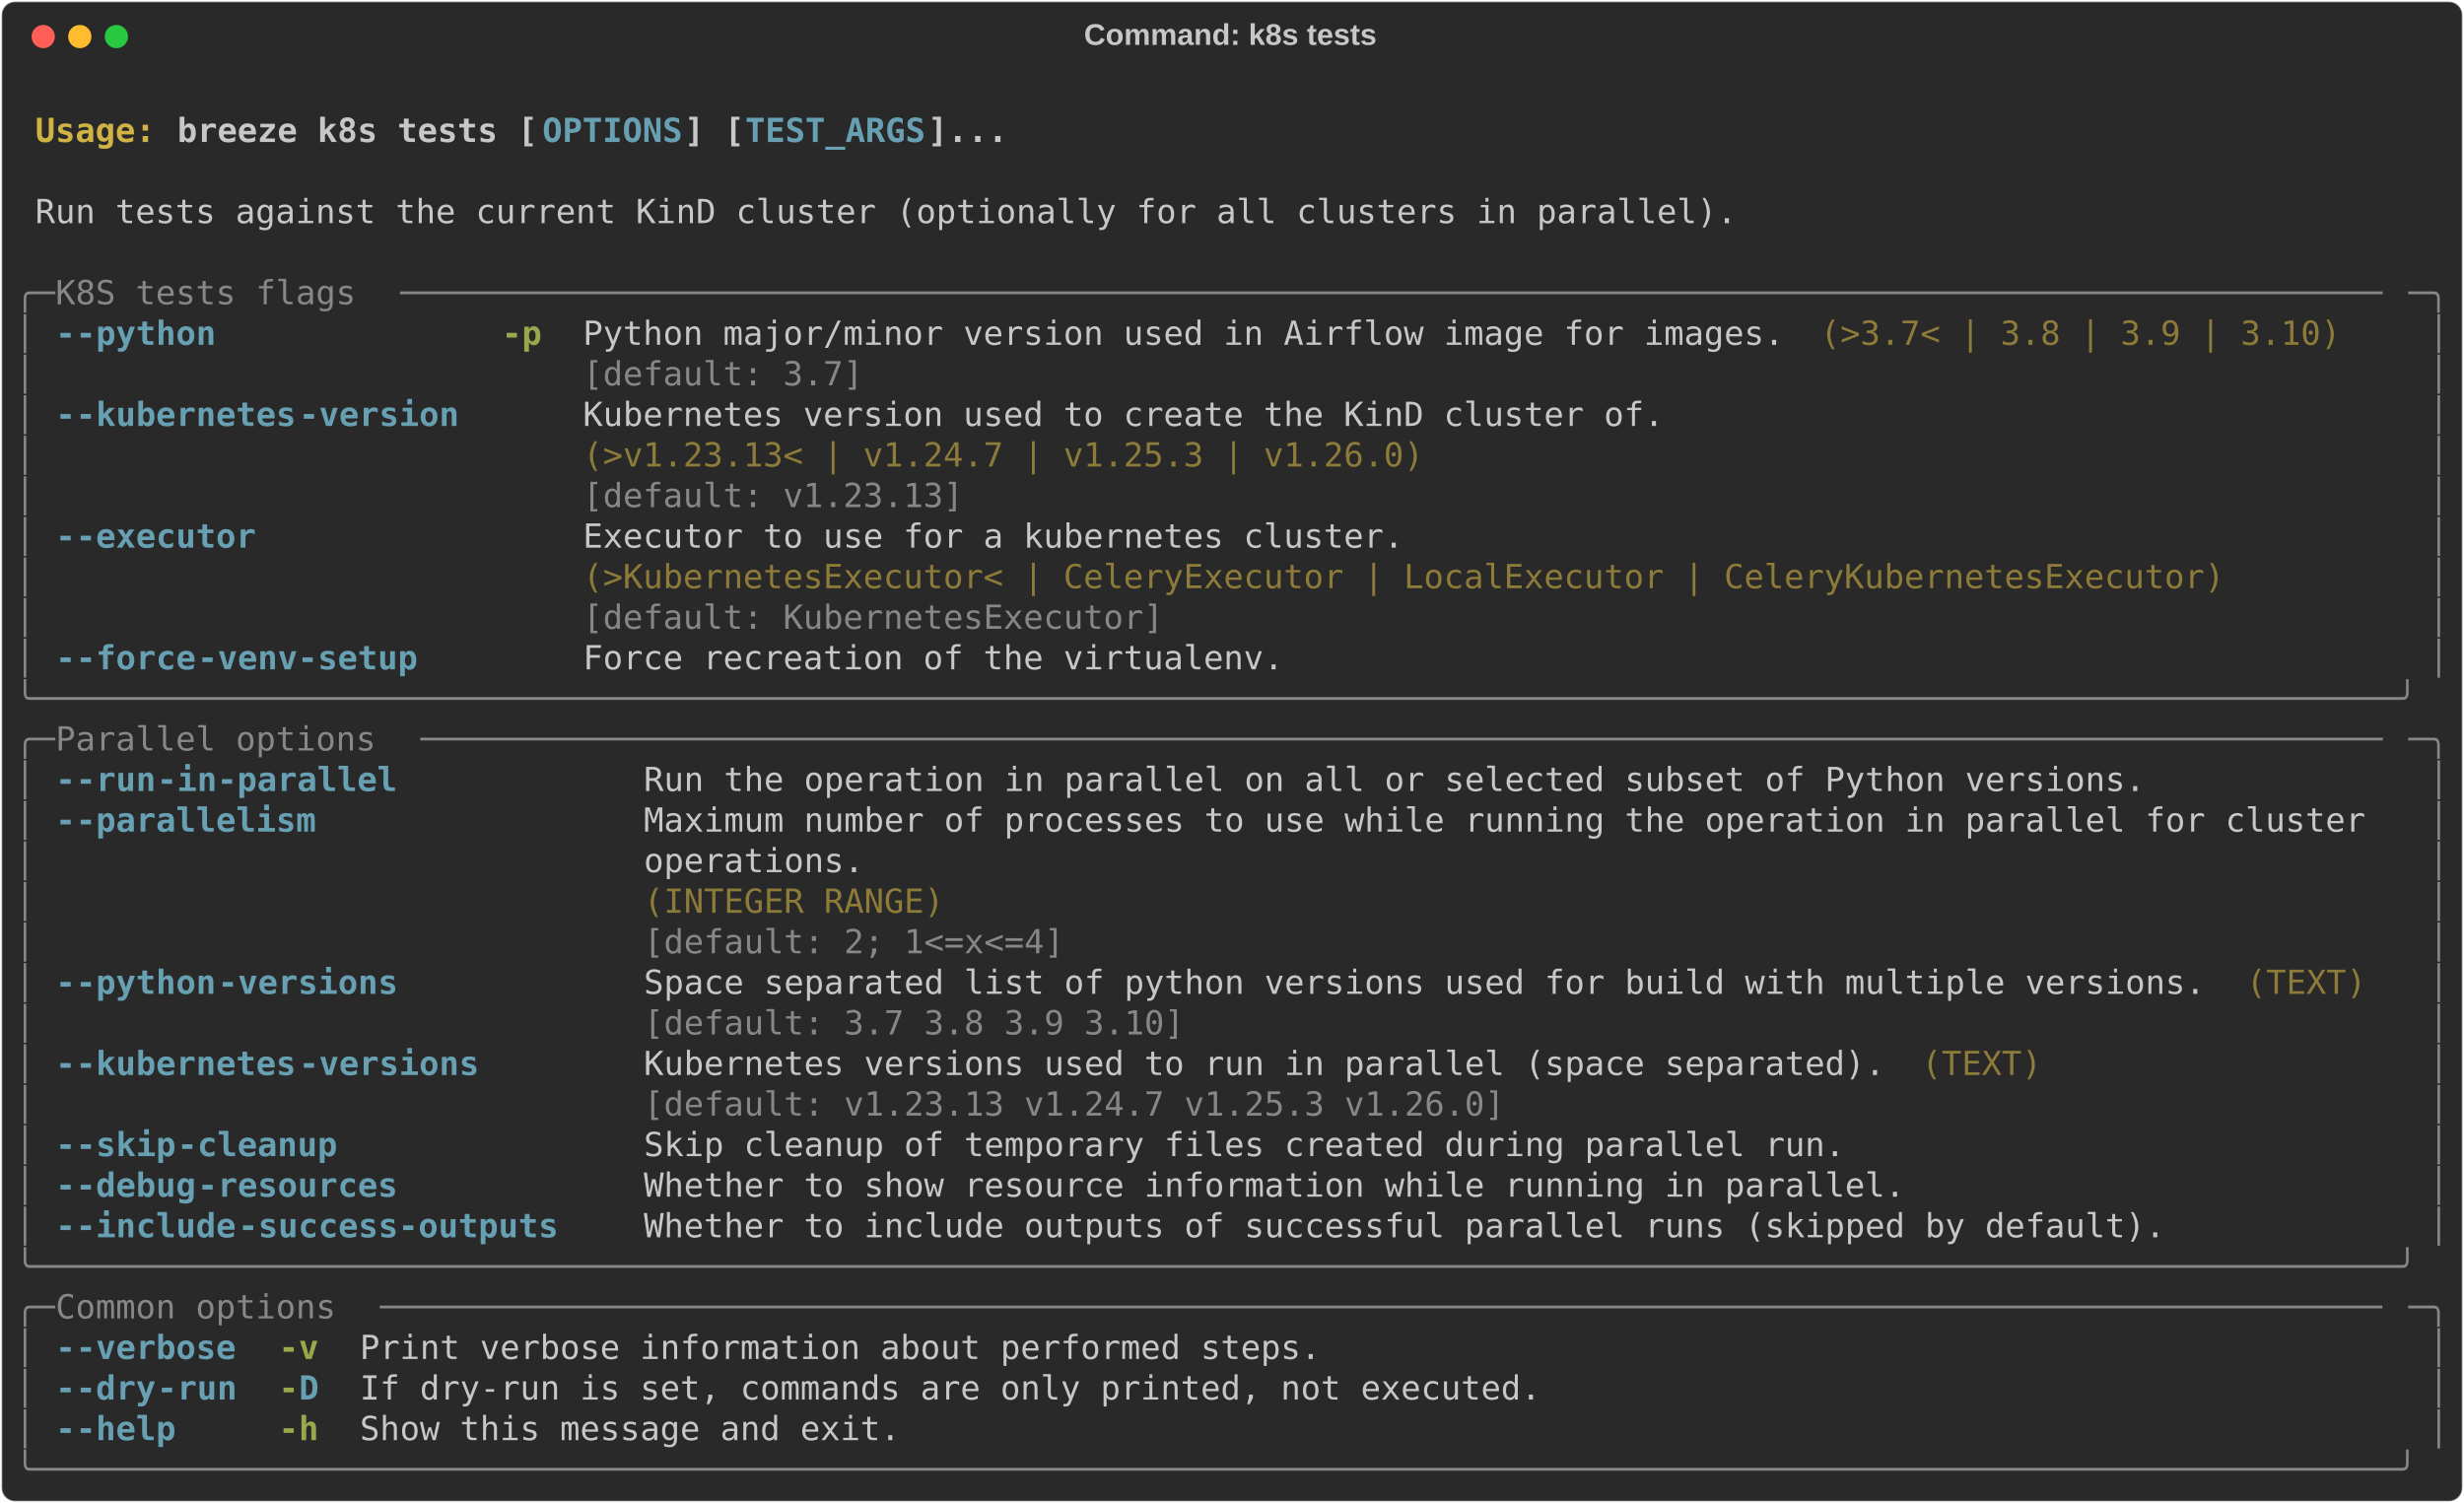
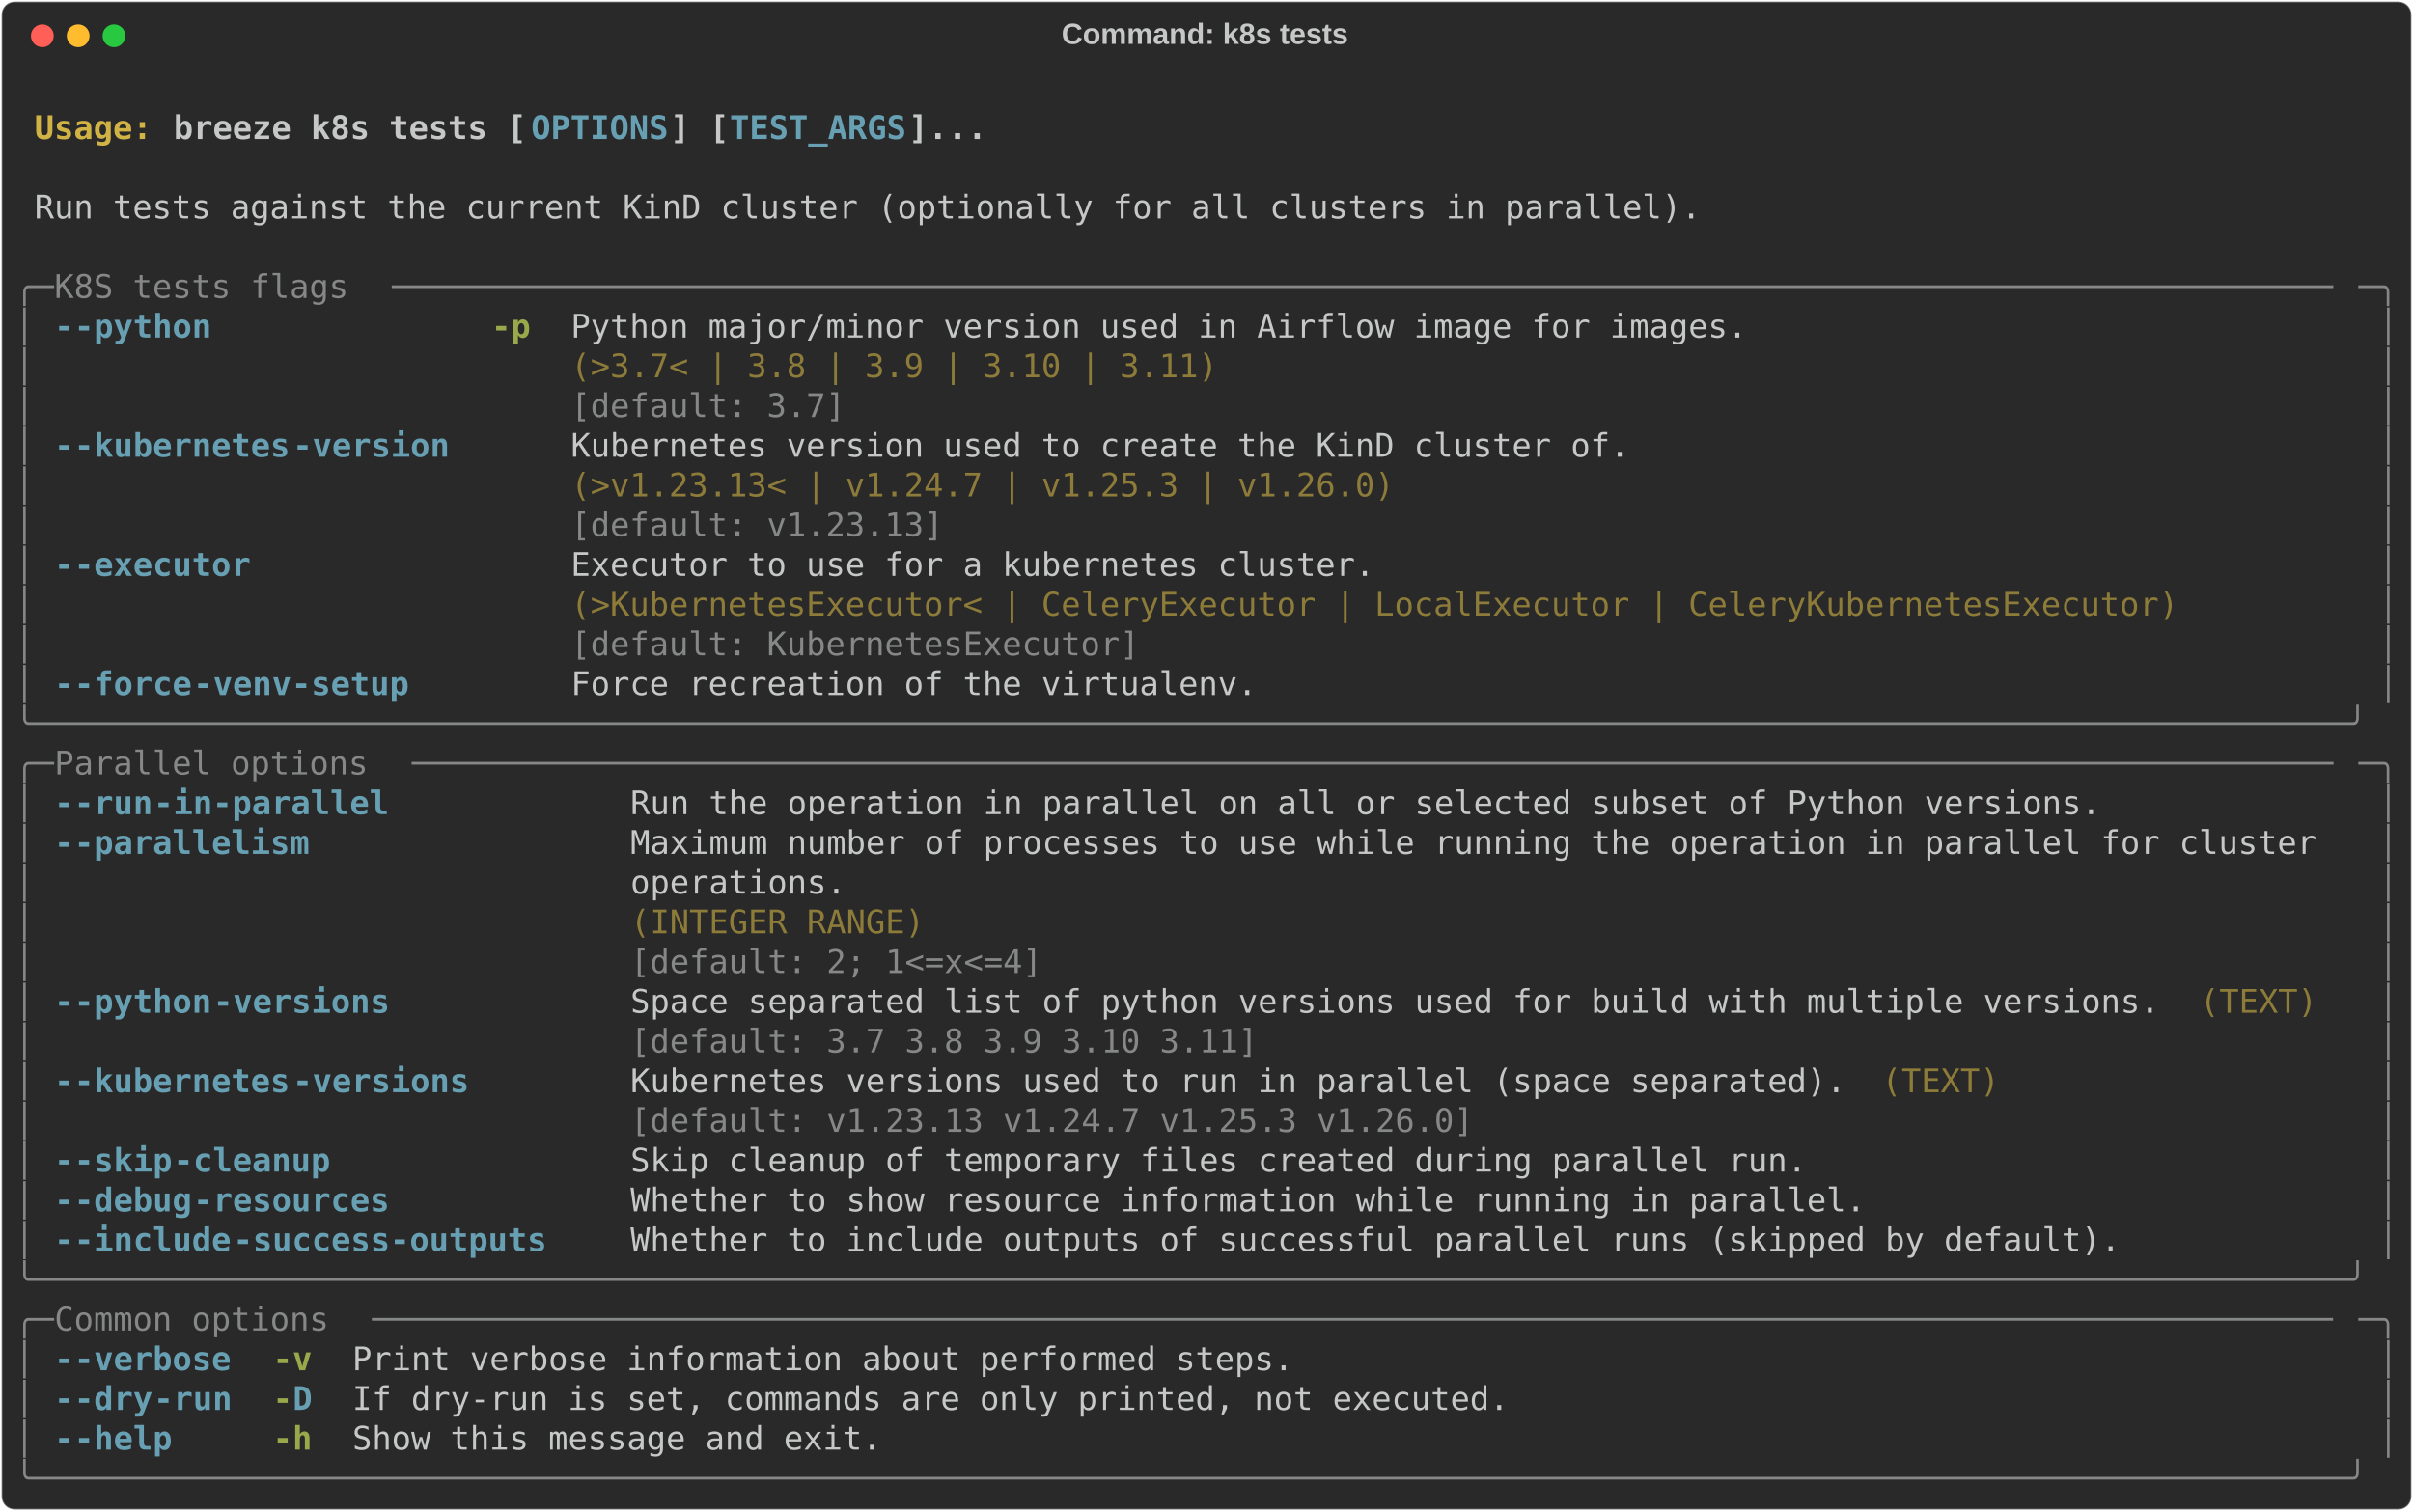
- <svg xmlns="http://www.w3.org/2000/svg" class="rich-terminal" viewBox="0 0 1482 904.0">
+ <svg xmlns="http://www.w3.org/2000/svg" class="rich-terminal" viewBox="0 0 1482 928.4">
  <style>

    @font-face {
        font-family: "Fira Code";
        src: local("FiraCode-Regular"),
                url("https://cdnjs.cloudflare.com/ajax/libs/firacode/6.2.0/woff2/FiraCode-Regular.woff2") format("woff2"),
                url("https://cdnjs.cloudflare.com/ajax/libs/firacode/6.2.0/woff/FiraCode-Regular.woff") format("woff");
        font-style: normal;
        font-weight: 400;
    }
    @font-face {
        font-family: "Fira Code";
        src: local("FiraCode-Bold"),
                url("https://cdnjs.cloudflare.com/ajax/libs/firacode/6.2.0/woff2/FiraCode-Bold.woff2") format("woff2"),
                url("https://cdnjs.cloudflare.com/ajax/libs/firacode/6.2.0/woff/FiraCode-Bold.woff") format("woff");
        font-style: bold;
        font-weight: 700;
    }

    .breeze-k8s-tests-matrix {
        font-family: Fira Code, monospace;
        font-size: 20px;
        line-height: 24.4px;
        font-variant-east-asian: full-width;
    }

    .breeze-k8s-tests-title {
        font-size: 18px;
        font-weight: bold;
        font-family: arial;
    }

    .breeze-k8s-tests-r1 { fill: #c5c8c6;font-weight: bold }
.breeze-k8s-tests-r2 { fill: #c5c8c6 }
.breeze-k8s-tests-r3 { fill: #d0b344;font-weight: bold }
.breeze-k8s-tests-r4 { fill: #68a0b3;font-weight: bold }
.breeze-k8s-tests-r5 { fill: #868887 }
.breeze-k8s-tests-r6 { fill: #98a84b;font-weight: bold }
.breeze-k8s-tests-r7 { fill: #8d7b39 }
    </style>
  <defs>
    <clipPath id="breeze-k8s-tests-clip-terminal">
-       <rect x="0" y="0" width="1463.0" height="853.0" />
+       <rect x="0" y="0" width="1463.0" height="877.4" />
    </clipPath>
    <clipPath id="breeze-k8s-tests-line-0">
      <rect x="0" y="1.5" width="1464" height="24.65" />
    </clipPath>
    <clipPath id="breeze-k8s-tests-line-1">
      <rect x="0" y="25.9" width="1464" height="24.65" />
    </clipPath>
    <clipPath id="breeze-k8s-tests-line-2">
      <rect x="0" y="50.3" width="1464" height="24.65" />
    </clipPath>
    <clipPath id="breeze-k8s-tests-line-3">
      <rect x="0" y="74.7" width="1464" height="24.65" />
    </clipPath>
    <clipPath id="breeze-k8s-tests-line-4">
      <rect x="0" y="99.1" width="1464" height="24.65" />
    </clipPath>
    <clipPath id="breeze-k8s-tests-line-5">
      <rect x="0" y="123.5" width="1464" height="24.65" />
    </clipPath>
    <clipPath id="breeze-k8s-tests-line-6">
      <rect x="0" y="147.9" width="1464" height="24.65" />
    </clipPath>
    <clipPath id="breeze-k8s-tests-line-7">
      <rect x="0" y="172.3" width="1464" height="24.65" />
    </clipPath>
    <clipPath id="breeze-k8s-tests-line-8">
      <rect x="0" y="196.7" width="1464" height="24.65" />
    </clipPath>
    <clipPath id="breeze-k8s-tests-line-9">
      <rect x="0" y="221.1" width="1464" height="24.65" />
    </clipPath>
    <clipPath id="breeze-k8s-tests-line-10">
      <rect x="0" y="245.5" width="1464" height="24.65" />
    </clipPath>
    <clipPath id="breeze-k8s-tests-line-11">
      <rect x="0" y="269.9" width="1464" height="24.65" />
    </clipPath>
    <clipPath id="breeze-k8s-tests-line-12">
      <rect x="0" y="294.3" width="1464" height="24.65" />
    </clipPath>
    <clipPath id="breeze-k8s-tests-line-13">
      <rect x="0" y="318.7" width="1464" height="24.65" />
    </clipPath>
    <clipPath id="breeze-k8s-tests-line-14">
      <rect x="0" y="343.1" width="1464" height="24.65" />
    </clipPath>
    <clipPath id="breeze-k8s-tests-line-15">
      <rect x="0" y="367.5" width="1464" height="24.65" />
    </clipPath>
    <clipPath id="breeze-k8s-tests-line-16">
      <rect x="0" y="391.9" width="1464" height="24.65" />
    </clipPath>
    <clipPath id="breeze-k8s-tests-line-17">
      <rect x="0" y="416.3" width="1464" height="24.65" />
    </clipPath>
    <clipPath id="breeze-k8s-tests-line-18">
      <rect x="0" y="440.7" width="1464" height="24.65" />
    </clipPath>
    <clipPath id="breeze-k8s-tests-line-19">
      <rect x="0" y="465.1" width="1464" height="24.65" />
    </clipPath>
    <clipPath id="breeze-k8s-tests-line-20">
      <rect x="0" y="489.5" width="1464" height="24.65" />
    </clipPath>
    <clipPath id="breeze-k8s-tests-line-21">
      <rect x="0" y="513.9" width="1464" height="24.65" />
    </clipPath>
    <clipPath id="breeze-k8s-tests-line-22">
      <rect x="0" y="538.3" width="1464" height="24.65" />
    </clipPath>
    <clipPath id="breeze-k8s-tests-line-23">
      <rect x="0" y="562.7" width="1464" height="24.65" />
    </clipPath>
    <clipPath id="breeze-k8s-tests-line-24">
      <rect x="0" y="587.1" width="1464" height="24.65" />
    </clipPath>
    <clipPath id="breeze-k8s-tests-line-25">
      <rect x="0" y="611.5" width="1464" height="24.65" />
    </clipPath>
    <clipPath id="breeze-k8s-tests-line-26">
      <rect x="0" y="635.9" width="1464" height="24.65" />
    </clipPath>
    <clipPath id="breeze-k8s-tests-line-27">
      <rect x="0" y="660.3" width="1464" height="24.65" />
    </clipPath>
    <clipPath id="breeze-k8s-tests-line-28">
      <rect x="0" y="684.7" width="1464" height="24.65" />
    </clipPath>
    <clipPath id="breeze-k8s-tests-line-29">
      <rect x="0" y="709.1" width="1464" height="24.65" />
    </clipPath>
    <clipPath id="breeze-k8s-tests-line-30">
      <rect x="0" y="733.5" width="1464" height="24.65" />
    </clipPath>
    <clipPath id="breeze-k8s-tests-line-31">
      <rect x="0" y="757.9" width="1464" height="24.65" />
    </clipPath>
    <clipPath id="breeze-k8s-tests-line-32">
      <rect x="0" y="782.3" width="1464" height="24.65" />
    </clipPath>
    <clipPath id="breeze-k8s-tests-line-33">
      <rect x="0" y="806.7" width="1464" height="24.65" />
    </clipPath>
+     <clipPath id="breeze-k8s-tests-line-34">
+       <rect x="0" y="831.1" width="1464" height="24.65" />
+     </clipPath>
  </defs>
-   <rect fill="#292929" stroke="rgba(255,255,255,0.35)" stroke-width="1" x="1" y="1" width="1480" height="902" rx="8" />
+   <rect fill="#292929" stroke="rgba(255,255,255,0.35)" stroke-width="1" x="1" y="1" width="1480" height="926.4" rx="8" />
  <text class="breeze-k8s-tests-title" fill="#c5c8c6" text-anchor="middle" x="740" y="27">Command: k8s tests</text>
  <g transform="translate(26,22)">
    <circle cx="0" cy="0" r="7" fill="#ff5f57" />
    <circle cx="22" cy="0" r="7" fill="#febc2e" />
    <circle cx="44" cy="0" r="7" fill="#28c840" />
  </g>
  <g transform="translate(9, 41)" clip-path="url(#breeze-k8s-tests-clip-terminal)">
    <g class="breeze-k8s-tests-matrix">
      <text class="breeze-k8s-tests-r2" x="1464" y="20" textLength="12.2" clip-path="url(#breeze-k8s-tests-line-0)">
</text>
      <text class="breeze-k8s-tests-r3" x="12.2" y="44.4" textLength="85.4" clip-path="url(#breeze-k8s-tests-line-1)">Usage: </text>
      <text class="breeze-k8s-tests-r1" x="97.6" y="44.4" textLength="219.6" clip-path="url(#breeze-k8s-tests-line-1)">breeze k8s tests [</text>
      <text class="breeze-k8s-tests-r4" x="317.2" y="44.4" textLength="85.4" clip-path="url(#breeze-k8s-tests-line-1)">OPTIONS</text>
      <text class="breeze-k8s-tests-r1" x="402.6" y="44.4" textLength="36.6" clip-path="url(#breeze-k8s-tests-line-1)">] [</text>
      <text class="breeze-k8s-tests-r4" x="439.2" y="44.4" textLength="109.8" clip-path="url(#breeze-k8s-tests-line-1)">TEST_ARGS</text>
      <text class="breeze-k8s-tests-r1" x="549" y="44.4" textLength="48.8" clip-path="url(#breeze-k8s-tests-line-1)">]...</text>
      <text class="breeze-k8s-tests-r2" x="1464" y="44.4" textLength="12.2" clip-path="url(#breeze-k8s-tests-line-1)">
</text>
      <text class="breeze-k8s-tests-r2" x="1464" y="68.8" textLength="12.2" clip-path="url(#breeze-k8s-tests-line-2)">
</text>
      <text class="breeze-k8s-tests-r2" x="12.2" y="93.2" textLength="1037" clip-path="url(#breeze-k8s-tests-line-3)">Run tests against the current KinD cluster (optionally for all clusters in parallel).</text>
      <text class="breeze-k8s-tests-r2" x="1464" y="93.2" textLength="12.2" clip-path="url(#breeze-k8s-tests-line-3)">
</text>
      <text class="breeze-k8s-tests-r2" x="1464" y="117.6" textLength="12.2" clip-path="url(#breeze-k8s-tests-line-4)">
</text>
      <text class="breeze-k8s-tests-r5" x="0" y="142" textLength="24.4" clip-path="url(#breeze-k8s-tests-line-5)">╭─</text>
      <text class="breeze-k8s-tests-r5" x="24.4" y="142" textLength="207.4" clip-path="url(#breeze-k8s-tests-line-5)"> K8S tests flags </text>
      <text class="breeze-k8s-tests-r5" x="231.8" y="142" textLength="1207.8" clip-path="url(#breeze-k8s-tests-line-5)">───────────────────────────────────────────────────────────────────────────────────────────────────</text>
      <text class="breeze-k8s-tests-r5" x="1439.6" y="142" textLength="24.4" clip-path="url(#breeze-k8s-tests-line-5)">─╮</text>
      <text class="breeze-k8s-tests-r2" x="1464" y="142" textLength="12.2" clip-path="url(#breeze-k8s-tests-line-5)">
</text>
      <text class="breeze-k8s-tests-r5" x="0" y="166.4" textLength="12.2" clip-path="url(#breeze-k8s-tests-line-6)">│</text>
      <text class="breeze-k8s-tests-r4" x="24.4" y="166.4" textLength="12.2" clip-path="url(#breeze-k8s-tests-line-6)">-</text>
      <text class="breeze-k8s-tests-r4" x="36.6" y="166.4" textLength="85.4" clip-path="url(#breeze-k8s-tests-line-6)">-python</text>
      <text class="breeze-k8s-tests-r6" x="292.8" y="166.4" textLength="24.4" clip-path="url(#breeze-k8s-tests-line-6)">-p</text>
      <text class="breeze-k8s-tests-r2" x="341.6" y="166.4" textLength="732" clip-path="url(#breeze-k8s-tests-line-6)">Python major/minor version used in Airflow image for images.</text>
-       <text class="breeze-k8s-tests-r7" x="1085.8" y="166.4" textLength="317.2" clip-path="url(#breeze-k8s-tests-line-6)">(&gt;3.7&lt; | 3.8 | 3.9 | 3.10)</text>
      <text class="breeze-k8s-tests-r5" x="1451.8" y="166.4" textLength="12.2" clip-path="url(#breeze-k8s-tests-line-6)">│</text>
      <text class="breeze-k8s-tests-r2" x="1464" y="166.4" textLength="12.2" clip-path="url(#breeze-k8s-tests-line-6)">
</text>
      <text class="breeze-k8s-tests-r5" x="0" y="190.8" textLength="12.2" clip-path="url(#breeze-k8s-tests-line-7)">│</text>
-       <text class="breeze-k8s-tests-r5" x="341.6" y="190.8" textLength="732" clip-path="url(#breeze-k8s-tests-line-7)">[default: 3.7]                                              </text>
+       <text class="breeze-k8s-tests-r7" x="341.6" y="190.8" textLength="732" clip-path="url(#breeze-k8s-tests-line-7)">(&gt;3.7&lt; | 3.8 | 3.9 | 3.10 | 3.11)                           </text>
      <text class="breeze-k8s-tests-r5" x="1451.8" y="190.8" textLength="12.2" clip-path="url(#breeze-k8s-tests-line-7)">│</text>
      <text class="breeze-k8s-tests-r2" x="1464" y="190.8" textLength="12.2" clip-path="url(#breeze-k8s-tests-line-7)">
</text>
      <text class="breeze-k8s-tests-r5" x="0" y="215.2" textLength="12.2" clip-path="url(#breeze-k8s-tests-line-8)">│</text>
-       <text class="breeze-k8s-tests-r4" x="24.4" y="215.2" textLength="12.2" clip-path="url(#breeze-k8s-tests-line-8)">-</text>
-       <text class="breeze-k8s-tests-r4" x="36.6" y="215.2" textLength="134.2" clip-path="url(#breeze-k8s-tests-line-8)">-kubernetes</text>
-       <text class="breeze-k8s-tests-r4" x="170.8" y="215.2" textLength="97.6" clip-path="url(#breeze-k8s-tests-line-8)">-version</text>
-       <text class="breeze-k8s-tests-r2" x="341.6" y="215.2" textLength="658.8" clip-path="url(#breeze-k8s-tests-line-8)">Kubernetes version used to create the KinD cluster of.</text>
+       <text class="breeze-k8s-tests-r5" x="341.6" y="215.2" textLength="732" clip-path="url(#breeze-k8s-tests-line-8)">[default: 3.7]                                              </text>
      <text class="breeze-k8s-tests-r5" x="1451.8" y="215.2" textLength="12.2" clip-path="url(#breeze-k8s-tests-line-8)">│</text>
      <text class="breeze-k8s-tests-r2" x="1464" y="215.2" textLength="12.2" clip-path="url(#breeze-k8s-tests-line-8)">
</text>
      <text class="breeze-k8s-tests-r5" x="0" y="239.6" textLength="12.2" clip-path="url(#breeze-k8s-tests-line-9)">│</text>
-       <text class="breeze-k8s-tests-r7" x="341.6" y="239.6" textLength="658.8" clip-path="url(#breeze-k8s-tests-line-9)">(&gt;v1.23.13&lt; | v1.24.7 | v1.25.3 | v1.26.0)            </text>
+       <text class="breeze-k8s-tests-r4" x="24.4" y="239.6" textLength="12.2" clip-path="url(#breeze-k8s-tests-line-9)">-</text>
+       <text class="breeze-k8s-tests-r4" x="36.6" y="239.6" textLength="134.2" clip-path="url(#breeze-k8s-tests-line-9)">-kubernetes</text>
+       <text class="breeze-k8s-tests-r4" x="170.8" y="239.6" textLength="97.6" clip-path="url(#breeze-k8s-tests-line-9)">-version</text>
+       <text class="breeze-k8s-tests-r2" x="341.6" y="239.6" textLength="658.8" clip-path="url(#breeze-k8s-tests-line-9)">Kubernetes version used to create the KinD cluster of.</text>
      <text class="breeze-k8s-tests-r5" x="1451.8" y="239.6" textLength="12.2" clip-path="url(#breeze-k8s-tests-line-9)">│</text>
      <text class="breeze-k8s-tests-r2" x="1464" y="239.6" textLength="12.2" clip-path="url(#breeze-k8s-tests-line-9)">
</text>
      <text class="breeze-k8s-tests-r5" x="0" y="264" textLength="12.2" clip-path="url(#breeze-k8s-tests-line-10)">│</text>
-       <text class="breeze-k8s-tests-r5" x="341.6" y="264" textLength="658.8" clip-path="url(#breeze-k8s-tests-line-10)">[default: v1.23.13]                                   </text>
+       <text class="breeze-k8s-tests-r7" x="341.6" y="264" textLength="658.8" clip-path="url(#breeze-k8s-tests-line-10)">(&gt;v1.23.13&lt; | v1.24.7 | v1.25.3 | v1.26.0)            </text>
      <text class="breeze-k8s-tests-r5" x="1451.8" y="264" textLength="12.2" clip-path="url(#breeze-k8s-tests-line-10)">│</text>
      <text class="breeze-k8s-tests-r2" x="1464" y="264" textLength="12.2" clip-path="url(#breeze-k8s-tests-line-10)">
</text>
      <text class="breeze-k8s-tests-r5" x="0" y="288.4" textLength="12.2" clip-path="url(#breeze-k8s-tests-line-11)">│</text>
-       <text class="breeze-k8s-tests-r4" x="24.4" y="288.4" textLength="12.2" clip-path="url(#breeze-k8s-tests-line-11)">-</text>
-       <text class="breeze-k8s-tests-r4" x="36.6" y="288.4" textLength="109.8" clip-path="url(#breeze-k8s-tests-line-11)">-executor</text>
-       <text class="breeze-k8s-tests-r2" x="341.6" y="288.4" textLength="1000.4" clip-path="url(#breeze-k8s-tests-line-11)">Executor to use for a kubernetes cluster.                                         </text>
+       <text class="breeze-k8s-tests-r5" x="341.6" y="288.4" textLength="658.8" clip-path="url(#breeze-k8s-tests-line-11)">[default: v1.23.13]                                   </text>
      <text class="breeze-k8s-tests-r5" x="1451.8" y="288.4" textLength="12.2" clip-path="url(#breeze-k8s-tests-line-11)">│</text>
      <text class="breeze-k8s-tests-r2" x="1464" y="288.4" textLength="12.2" clip-path="url(#breeze-k8s-tests-line-11)">
</text>
      <text class="breeze-k8s-tests-r5" x="0" y="312.8" textLength="12.2" clip-path="url(#breeze-k8s-tests-line-12)">│</text>
-       <text class="breeze-k8s-tests-r7" x="341.6" y="312.8" textLength="1000.4" clip-path="url(#breeze-k8s-tests-line-12)">(&gt;KubernetesExecutor&lt; | CeleryExecutor | LocalExecutor | CeleryKubernetesExecutor)</text>
+       <text class="breeze-k8s-tests-r4" x="24.4" y="312.8" textLength="12.2" clip-path="url(#breeze-k8s-tests-line-12)">-</text>
+       <text class="breeze-k8s-tests-r4" x="36.6" y="312.8" textLength="109.8" clip-path="url(#breeze-k8s-tests-line-12)">-executor</text>
+       <text class="breeze-k8s-tests-r2" x="341.6" y="312.8" textLength="1000.4" clip-path="url(#breeze-k8s-tests-line-12)">Executor to use for a kubernetes cluster.                                         </text>
      <text class="breeze-k8s-tests-r5" x="1451.8" y="312.8" textLength="12.2" clip-path="url(#breeze-k8s-tests-line-12)">│</text>
      <text class="breeze-k8s-tests-r2" x="1464" y="312.8" textLength="12.2" clip-path="url(#breeze-k8s-tests-line-12)">
</text>
      <text class="breeze-k8s-tests-r5" x="0" y="337.2" textLength="12.2" clip-path="url(#breeze-k8s-tests-line-13)">│</text>
-       <text class="breeze-k8s-tests-r5" x="341.6" y="337.2" textLength="1000.4" clip-path="url(#breeze-k8s-tests-line-13)">[default: KubernetesExecutor]                                                     </text>
+       <text class="breeze-k8s-tests-r7" x="341.6" y="337.2" textLength="1000.4" clip-path="url(#breeze-k8s-tests-line-13)">(&gt;KubernetesExecutor&lt; | CeleryExecutor | LocalExecutor | CeleryKubernetesExecutor)</text>
      <text class="breeze-k8s-tests-r5" x="1451.8" y="337.2" textLength="12.2" clip-path="url(#breeze-k8s-tests-line-13)">│</text>
      <text class="breeze-k8s-tests-r2" x="1464" y="337.2" textLength="12.2" clip-path="url(#breeze-k8s-tests-line-13)">
</text>
      <text class="breeze-k8s-tests-r5" x="0" y="361.6" textLength="12.2" clip-path="url(#breeze-k8s-tests-line-14)">│</text>
-       <text class="breeze-k8s-tests-r4" x="24.4" y="361.6" textLength="12.2" clip-path="url(#breeze-k8s-tests-line-14)">-</text>
-       <text class="breeze-k8s-tests-r4" x="36.6" y="361.6" textLength="73.2" clip-path="url(#breeze-k8s-tests-line-14)">-force</text>
-       <text class="breeze-k8s-tests-r4" x="109.8" y="361.6" textLength="134.2" clip-path="url(#breeze-k8s-tests-line-14)">-venv-setup</text>
-       <text class="breeze-k8s-tests-r2" x="341.6" y="361.6" textLength="427" clip-path="url(#breeze-k8s-tests-line-14)">Force recreation of the virtualenv.</text>
+       <text class="breeze-k8s-tests-r5" x="341.6" y="361.6" textLength="1000.4" clip-path="url(#breeze-k8s-tests-line-14)">[default: KubernetesExecutor]                                                     </text>
      <text class="breeze-k8s-tests-r5" x="1451.8" y="361.6" textLength="12.2" clip-path="url(#breeze-k8s-tests-line-14)">│</text>
      <text class="breeze-k8s-tests-r2" x="1464" y="361.6" textLength="12.2" clip-path="url(#breeze-k8s-tests-line-14)">
</text>
-       <text class="breeze-k8s-tests-r5" x="0" y="386" textLength="1464" clip-path="url(#breeze-k8s-tests-line-15)">╰──────────────────────────────────────────────────────────────────────────────────────────────────────────────────────╯</text>
+       <text class="breeze-k8s-tests-r5" x="0" y="386" textLength="12.2" clip-path="url(#breeze-k8s-tests-line-15)">│</text>
+       <text class="breeze-k8s-tests-r4" x="24.4" y="386" textLength="12.2" clip-path="url(#breeze-k8s-tests-line-15)">-</text>
+       <text class="breeze-k8s-tests-r4" x="36.6" y="386" textLength="73.2" clip-path="url(#breeze-k8s-tests-line-15)">-force</text>
+       <text class="breeze-k8s-tests-r4" x="109.8" y="386" textLength="134.2" clip-path="url(#breeze-k8s-tests-line-15)">-venv-setup</text>
+       <text class="breeze-k8s-tests-r2" x="341.6" y="386" textLength="427" clip-path="url(#breeze-k8s-tests-line-15)">Force recreation of the virtualenv.</text>
+       <text class="breeze-k8s-tests-r5" x="1451.8" y="386" textLength="12.2" clip-path="url(#breeze-k8s-tests-line-15)">│</text>
      <text class="breeze-k8s-tests-r2" x="1464" y="386" textLength="12.2" clip-path="url(#breeze-k8s-tests-line-15)">
</text>
-       <text class="breeze-k8s-tests-r5" x="0" y="410.4" textLength="24.4" clip-path="url(#breeze-k8s-tests-line-16)">╭─</text>
-       <text class="breeze-k8s-tests-r5" x="24.4" y="410.4" textLength="219.6" clip-path="url(#breeze-k8s-tests-line-16)"> Parallel options </text>
-       <text class="breeze-k8s-tests-r5" x="244" y="410.4" textLength="1195.6" clip-path="url(#breeze-k8s-tests-line-16)">──────────────────────────────────────────────────────────────────────────────────────────────────</text>
-       <text class="breeze-k8s-tests-r5" x="1439.6" y="410.4" textLength="24.4" clip-path="url(#breeze-k8s-tests-line-16)">─╮</text>
+       <text class="breeze-k8s-tests-r5" x="0" y="410.4" textLength="1464" clip-path="url(#breeze-k8s-tests-line-16)">╰──────────────────────────────────────────────────────────────────────────────────────────────────────────────────────╯</text>
      <text class="breeze-k8s-tests-r2" x="1464" y="410.4" textLength="12.2" clip-path="url(#breeze-k8s-tests-line-16)">
</text>
-       <text class="breeze-k8s-tests-r5" x="0" y="434.8" textLength="12.2" clip-path="url(#breeze-k8s-tests-line-17)">│</text>
-       <text class="breeze-k8s-tests-r4" x="24.4" y="434.8" textLength="12.2" clip-path="url(#breeze-k8s-tests-line-17)">-</text>
-       <text class="breeze-k8s-tests-r4" x="36.6" y="434.8" textLength="48.8" clip-path="url(#breeze-k8s-tests-line-17)">-run</text>
-       <text class="breeze-k8s-tests-r4" x="85.4" y="434.8" textLength="146.4" clip-path="url(#breeze-k8s-tests-line-17)">-in-parallel</text>
-       <text class="breeze-k8s-tests-r2" x="378.2" y="434.8" textLength="915" clip-path="url(#breeze-k8s-tests-line-17)">Run the operation in parallel on all or selected subset of Python versions.</text>
-       <text class="breeze-k8s-tests-r5" x="1451.8" y="434.8" textLength="12.2" clip-path="url(#breeze-k8s-tests-line-17)">│</text>
+       <text class="breeze-k8s-tests-r5" x="0" y="434.8" textLength="24.4" clip-path="url(#breeze-k8s-tests-line-17)">╭─</text>
+       <text class="breeze-k8s-tests-r5" x="24.4" y="434.8" textLength="219.6" clip-path="url(#breeze-k8s-tests-line-17)"> Parallel options </text>
+       <text class="breeze-k8s-tests-r5" x="244" y="434.8" textLength="1195.6" clip-path="url(#breeze-k8s-tests-line-17)">──────────────────────────────────────────────────────────────────────────────────────────────────</text>
+       <text class="breeze-k8s-tests-r5" x="1439.6" y="434.8" textLength="24.4" clip-path="url(#breeze-k8s-tests-line-17)">─╮</text>
      <text class="breeze-k8s-tests-r2" x="1464" y="434.8" textLength="12.2" clip-path="url(#breeze-k8s-tests-line-17)">
</text>
      <text class="breeze-k8s-tests-r5" x="0" y="459.2" textLength="12.2" clip-path="url(#breeze-k8s-tests-line-18)">│</text>
      <text class="breeze-k8s-tests-r4" x="24.4" y="459.2" textLength="12.2" clip-path="url(#breeze-k8s-tests-line-18)">-</text>
-       <text class="breeze-k8s-tests-r4" x="36.6" y="459.2" textLength="146.4" clip-path="url(#breeze-k8s-tests-line-18)">-parallelism</text>
-       <text class="breeze-k8s-tests-r2" x="378.2" y="459.2" textLength="1061.4" clip-path="url(#breeze-k8s-tests-line-18)">Maximum number of processes to use while running the operation in parallel for cluster </text>
+       <text class="breeze-k8s-tests-r4" x="36.6" y="459.2" textLength="48.8" clip-path="url(#breeze-k8s-tests-line-18)">-run</text>
+       <text class="breeze-k8s-tests-r4" x="85.4" y="459.2" textLength="146.4" clip-path="url(#breeze-k8s-tests-line-18)">-in-parallel</text>
+       <text class="breeze-k8s-tests-r2" x="378.2" y="459.2" textLength="915" clip-path="url(#breeze-k8s-tests-line-18)">Run the operation in parallel on all or selected subset of Python versions.</text>
      <text class="breeze-k8s-tests-r5" x="1451.8" y="459.2" textLength="12.2" clip-path="url(#breeze-k8s-tests-line-18)">│</text>
      <text class="breeze-k8s-tests-r2" x="1464" y="459.2" textLength="12.2" clip-path="url(#breeze-k8s-tests-line-18)">
</text>
      <text class="breeze-k8s-tests-r5" x="0" y="483.6" textLength="12.2" clip-path="url(#breeze-k8s-tests-line-19)">│</text>
-       <text class="breeze-k8s-tests-r2" x="378.2" y="483.6" textLength="1061.4" clip-path="url(#breeze-k8s-tests-line-19)">operations.                                                                            </text>
+       <text class="breeze-k8s-tests-r4" x="24.4" y="483.6" textLength="12.2" clip-path="url(#breeze-k8s-tests-line-19)">-</text>
+       <text class="breeze-k8s-tests-r4" x="36.6" y="483.6" textLength="146.4" clip-path="url(#breeze-k8s-tests-line-19)">-parallelism</text>
+       <text class="breeze-k8s-tests-r2" x="378.2" y="483.6" textLength="1061.4" clip-path="url(#breeze-k8s-tests-line-19)">Maximum number of processes to use while running the operation in parallel for cluster </text>
      <text class="breeze-k8s-tests-r5" x="1451.8" y="483.6" textLength="12.2" clip-path="url(#breeze-k8s-tests-line-19)">│</text>
      <text class="breeze-k8s-tests-r2" x="1464" y="483.6" textLength="12.2" clip-path="url(#breeze-k8s-tests-line-19)">
</text>
      <text class="breeze-k8s-tests-r5" x="0" y="508" textLength="12.2" clip-path="url(#breeze-k8s-tests-line-20)">│</text>
-       <text class="breeze-k8s-tests-r7" x="378.2" y="508" textLength="1061.4" clip-path="url(#breeze-k8s-tests-line-20)">(INTEGER RANGE)                                                                        </text>
+       <text class="breeze-k8s-tests-r2" x="378.2" y="508" textLength="1061.4" clip-path="url(#breeze-k8s-tests-line-20)">operations.                                                                            </text>
      <text class="breeze-k8s-tests-r5" x="1451.8" y="508" textLength="12.2" clip-path="url(#breeze-k8s-tests-line-20)">│</text>
      <text class="breeze-k8s-tests-r2" x="1464" y="508" textLength="12.2" clip-path="url(#breeze-k8s-tests-line-20)">
</text>
      <text class="breeze-k8s-tests-r5" x="0" y="532.4" textLength="12.2" clip-path="url(#breeze-k8s-tests-line-21)">│</text>
-       <text class="breeze-k8s-tests-r5" x="378.2" y="532.4" textLength="1061.4" clip-path="url(#breeze-k8s-tests-line-21)">[default: 2; 1&lt;=x&lt;=4]                                                                  </text>
+       <text class="breeze-k8s-tests-r7" x="378.2" y="532.4" textLength="1061.4" clip-path="url(#breeze-k8s-tests-line-21)">(INTEGER RANGE)                                                                        </text>
      <text class="breeze-k8s-tests-r5" x="1451.8" y="532.4" textLength="12.2" clip-path="url(#breeze-k8s-tests-line-21)">│</text>
      <text class="breeze-k8s-tests-r2" x="1464" y="532.4" textLength="12.2" clip-path="url(#breeze-k8s-tests-line-21)">
</text>
      <text class="breeze-k8s-tests-r5" x="0" y="556.8" textLength="12.2" clip-path="url(#breeze-k8s-tests-line-22)">│</text>
-       <text class="breeze-k8s-tests-r4" x="24.4" y="556.8" textLength="12.2" clip-path="url(#breeze-k8s-tests-line-22)">-</text>
-       <text class="breeze-k8s-tests-r4" x="36.6" y="556.8" textLength="85.4" clip-path="url(#breeze-k8s-tests-line-22)">-python</text>
-       <text class="breeze-k8s-tests-r4" x="122" y="556.8" textLength="109.8" clip-path="url(#breeze-k8s-tests-line-22)">-versions</text>
-       <text class="breeze-k8s-tests-r2" x="378.2" y="556.8" textLength="951.6" clip-path="url(#breeze-k8s-tests-line-22)">Space separated list of python versions used for build with multiple versions.</text>
-       <text class="breeze-k8s-tests-r7" x="1342" y="556.8" textLength="73.2" clip-path="url(#breeze-k8s-tests-line-22)">(TEXT)</text>
+       <text class="breeze-k8s-tests-r5" x="378.2" y="556.8" textLength="1061.4" clip-path="url(#breeze-k8s-tests-line-22)">[default: 2; 1&lt;=x&lt;=4]                                                                  </text>
      <text class="breeze-k8s-tests-r5" x="1451.8" y="556.8" textLength="12.2" clip-path="url(#breeze-k8s-tests-line-22)">│</text>
      <text class="breeze-k8s-tests-r2" x="1464" y="556.8" textLength="12.2" clip-path="url(#breeze-k8s-tests-line-22)">
</text>
      <text class="breeze-k8s-tests-r5" x="0" y="581.2" textLength="12.2" clip-path="url(#breeze-k8s-tests-line-23)">│</text>
-       <text class="breeze-k8s-tests-r5" x="378.2" y="581.2" textLength="951.6" clip-path="url(#breeze-k8s-tests-line-23)">[default: 3.7 3.8 3.9 3.10]                                                   </text>
+       <text class="breeze-k8s-tests-r4" x="24.4" y="581.2" textLength="12.2" clip-path="url(#breeze-k8s-tests-line-23)">-</text>
+       <text class="breeze-k8s-tests-r4" x="36.6" y="581.2" textLength="85.4" clip-path="url(#breeze-k8s-tests-line-23)">-python</text>
+       <text class="breeze-k8s-tests-r4" x="122" y="581.2" textLength="109.8" clip-path="url(#breeze-k8s-tests-line-23)">-versions</text>
+       <text class="breeze-k8s-tests-r2" x="378.2" y="581.2" textLength="951.6" clip-path="url(#breeze-k8s-tests-line-23)">Space separated list of python versions used for build with multiple versions.</text>
+       <text class="breeze-k8s-tests-r7" x="1342" y="581.2" textLength="73.2" clip-path="url(#breeze-k8s-tests-line-23)">(TEXT)</text>
      <text class="breeze-k8s-tests-r5" x="1451.8" y="581.2" textLength="12.2" clip-path="url(#breeze-k8s-tests-line-23)">│</text>
      <text class="breeze-k8s-tests-r2" x="1464" y="581.2" textLength="12.2" clip-path="url(#breeze-k8s-tests-line-23)">
</text>
      <text class="breeze-k8s-tests-r5" x="0" y="605.6" textLength="12.2" clip-path="url(#breeze-k8s-tests-line-24)">│</text>
-       <text class="breeze-k8s-tests-r4" x="24.4" y="605.6" textLength="12.2" clip-path="url(#breeze-k8s-tests-line-24)">-</text>
-       <text class="breeze-k8s-tests-r4" x="36.6" y="605.6" textLength="134.2" clip-path="url(#breeze-k8s-tests-line-24)">-kubernetes</text>
-       <text class="breeze-k8s-tests-r4" x="170.8" y="605.6" textLength="109.8" clip-path="url(#breeze-k8s-tests-line-24)">-versions</text>
-       <text class="breeze-k8s-tests-r2" x="378.2" y="605.6" textLength="756.4" clip-path="url(#breeze-k8s-tests-line-24)">Kubernetes versions used to run in parallel (space separated).</text>
-       <text class="breeze-k8s-tests-r7" x="1146.8" y="605.6" textLength="73.2" clip-path="url(#breeze-k8s-tests-line-24)">(TEXT)</text>
+       <text class="breeze-k8s-tests-r5" x="378.2" y="605.6" textLength="951.6" clip-path="url(#breeze-k8s-tests-line-24)">[default: 3.7 3.8 3.9 3.10 3.11]                                              </text>
      <text class="breeze-k8s-tests-r5" x="1451.8" y="605.6" textLength="12.2" clip-path="url(#breeze-k8s-tests-line-24)">│</text>
      <text class="breeze-k8s-tests-r2" x="1464" y="605.6" textLength="12.2" clip-path="url(#breeze-k8s-tests-line-24)">
</text>
      <text class="breeze-k8s-tests-r5" x="0" y="630" textLength="12.2" clip-path="url(#breeze-k8s-tests-line-25)">│</text>
-       <text class="breeze-k8s-tests-r5" x="378.2" y="630" textLength="756.4" clip-path="url(#breeze-k8s-tests-line-25)">[default: v1.23.13 v1.24.7 v1.25.3 v1.26.0]                   </text>
+       <text class="breeze-k8s-tests-r4" x="24.4" y="630" textLength="12.2" clip-path="url(#breeze-k8s-tests-line-25)">-</text>
+       <text class="breeze-k8s-tests-r4" x="36.6" y="630" textLength="134.2" clip-path="url(#breeze-k8s-tests-line-25)">-kubernetes</text>
+       <text class="breeze-k8s-tests-r4" x="170.8" y="630" textLength="109.8" clip-path="url(#breeze-k8s-tests-line-25)">-versions</text>
+       <text class="breeze-k8s-tests-r2" x="378.2" y="630" textLength="756.4" clip-path="url(#breeze-k8s-tests-line-25)">Kubernetes versions used to run in parallel (space separated).</text>
+       <text class="breeze-k8s-tests-r7" x="1146.8" y="630" textLength="73.2" clip-path="url(#breeze-k8s-tests-line-25)">(TEXT)</text>
      <text class="breeze-k8s-tests-r5" x="1451.8" y="630" textLength="12.2" clip-path="url(#breeze-k8s-tests-line-25)">│</text>
      <text class="breeze-k8s-tests-r2" x="1464" y="630" textLength="12.2" clip-path="url(#breeze-k8s-tests-line-25)">
</text>
      <text class="breeze-k8s-tests-r5" x="0" y="654.4" textLength="12.2" clip-path="url(#breeze-k8s-tests-line-26)">│</text>
-       <text class="breeze-k8s-tests-r4" x="24.4" y="654.4" textLength="12.2" clip-path="url(#breeze-k8s-tests-line-26)">-</text>
-       <text class="breeze-k8s-tests-r4" x="36.6" y="654.4" textLength="61" clip-path="url(#breeze-k8s-tests-line-26)">-skip</text>
-       <text class="breeze-k8s-tests-r4" x="97.6" y="654.4" textLength="97.6" clip-path="url(#breeze-k8s-tests-line-26)">-cleanup</text>
-       <text class="breeze-k8s-tests-r2" x="378.2" y="654.4" textLength="732" clip-path="url(#breeze-k8s-tests-line-26)">Skip cleanup of temporary files created during parallel run.</text>
+       <text class="breeze-k8s-tests-r5" x="378.2" y="654.4" textLength="756.4" clip-path="url(#breeze-k8s-tests-line-26)">[default: v1.23.13 v1.24.7 v1.25.3 v1.26.0]                   </text>
      <text class="breeze-k8s-tests-r5" x="1451.8" y="654.4" textLength="12.2" clip-path="url(#breeze-k8s-tests-line-26)">│</text>
      <text class="breeze-k8s-tests-r2" x="1464" y="654.4" textLength="12.2" clip-path="url(#breeze-k8s-tests-line-26)">
</text>
      <text class="breeze-k8s-tests-r5" x="0" y="678.8" textLength="12.2" clip-path="url(#breeze-k8s-tests-line-27)">│</text>
      <text class="breeze-k8s-tests-r4" x="24.4" y="678.8" textLength="12.2" clip-path="url(#breeze-k8s-tests-line-27)">-</text>
-       <text class="breeze-k8s-tests-r4" x="36.6" y="678.8" textLength="73.2" clip-path="url(#breeze-k8s-tests-line-27)">-debug</text>
-       <text class="breeze-k8s-tests-r4" x="109.8" y="678.8" textLength="122" clip-path="url(#breeze-k8s-tests-line-27)">-resources</text>
-       <text class="breeze-k8s-tests-r2" x="378.2" y="678.8" textLength="768.6" clip-path="url(#breeze-k8s-tests-line-27)">Whether to show resource information while running in parallel.</text>
+       <text class="breeze-k8s-tests-r4" x="36.6" y="678.8" textLength="61" clip-path="url(#breeze-k8s-tests-line-27)">-skip</text>
+       <text class="breeze-k8s-tests-r4" x="97.6" y="678.8" textLength="97.6" clip-path="url(#breeze-k8s-tests-line-27)">-cleanup</text>
+       <text class="breeze-k8s-tests-r2" x="378.2" y="678.8" textLength="732" clip-path="url(#breeze-k8s-tests-line-27)">Skip cleanup of temporary files created during parallel run.</text>
      <text class="breeze-k8s-tests-r5" x="1451.8" y="678.8" textLength="12.2" clip-path="url(#breeze-k8s-tests-line-27)">│</text>
      <text class="breeze-k8s-tests-r2" x="1464" y="678.8" textLength="12.2" clip-path="url(#breeze-k8s-tests-line-27)">
</text>
      <text class="breeze-k8s-tests-r5" x="0" y="703.2" textLength="12.2" clip-path="url(#breeze-k8s-tests-line-28)">│</text>
      <text class="breeze-k8s-tests-r4" x="24.4" y="703.2" textLength="12.2" clip-path="url(#breeze-k8s-tests-line-28)">-</text>
-       <text class="breeze-k8s-tests-r4" x="36.6" y="703.2" textLength="97.6" clip-path="url(#breeze-k8s-tests-line-28)">-include</text>
-       <text class="breeze-k8s-tests-r4" x="134.2" y="703.2" textLength="195.2" clip-path="url(#breeze-k8s-tests-line-28)">-success-outputs</text>
-       <text class="breeze-k8s-tests-r2" x="378.2" y="703.2" textLength="927.2" clip-path="url(#breeze-k8s-tests-line-28)">Whether to include outputs of successful parallel runs (skipped by default).</text>
+       <text class="breeze-k8s-tests-r4" x="36.6" y="703.2" textLength="73.2" clip-path="url(#breeze-k8s-tests-line-28)">-debug</text>
+       <text class="breeze-k8s-tests-r4" x="109.8" y="703.2" textLength="122" clip-path="url(#breeze-k8s-tests-line-28)">-resources</text>
+       <text class="breeze-k8s-tests-r2" x="378.2" y="703.2" textLength="768.6" clip-path="url(#breeze-k8s-tests-line-28)">Whether to show resource information while running in parallel.</text>
      <text class="breeze-k8s-tests-r5" x="1451.8" y="703.2" textLength="12.2" clip-path="url(#breeze-k8s-tests-line-28)">│</text>
      <text class="breeze-k8s-tests-r2" x="1464" y="703.2" textLength="12.2" clip-path="url(#breeze-k8s-tests-line-28)">
</text>
-       <text class="breeze-k8s-tests-r5" x="0" y="727.6" textLength="1464" clip-path="url(#breeze-k8s-tests-line-29)">╰──────────────────────────────────────────────────────────────────────────────────────────────────────────────────────╯</text>
+       <text class="breeze-k8s-tests-r5" x="0" y="727.6" textLength="12.2" clip-path="url(#breeze-k8s-tests-line-29)">│</text>
+       <text class="breeze-k8s-tests-r4" x="24.4" y="727.6" textLength="12.2" clip-path="url(#breeze-k8s-tests-line-29)">-</text>
+       <text class="breeze-k8s-tests-r4" x="36.6" y="727.6" textLength="97.6" clip-path="url(#breeze-k8s-tests-line-29)">-include</text>
+       <text class="breeze-k8s-tests-r4" x="134.2" y="727.6" textLength="195.2" clip-path="url(#breeze-k8s-tests-line-29)">-success-outputs</text>
+       <text class="breeze-k8s-tests-r2" x="378.2" y="727.6" textLength="927.2" clip-path="url(#breeze-k8s-tests-line-29)">Whether to include outputs of successful parallel runs (skipped by default).</text>
+       <text class="breeze-k8s-tests-r5" x="1451.8" y="727.6" textLength="12.2" clip-path="url(#breeze-k8s-tests-line-29)">│</text>
      <text class="breeze-k8s-tests-r2" x="1464" y="727.6" textLength="12.2" clip-path="url(#breeze-k8s-tests-line-29)">
</text>
-       <text class="breeze-k8s-tests-r5" x="0" y="752" textLength="24.4" clip-path="url(#breeze-k8s-tests-line-30)">╭─</text>
-       <text class="breeze-k8s-tests-r5" x="24.4" y="752" textLength="195.2" clip-path="url(#breeze-k8s-tests-line-30)"> Common options </text>
-       <text class="breeze-k8s-tests-r5" x="219.6" y="752" textLength="1220" clip-path="url(#breeze-k8s-tests-line-30)">────────────────────────────────────────────────────────────────────────────────────────────────────</text>
-       <text class="breeze-k8s-tests-r5" x="1439.6" y="752" textLength="24.4" clip-path="url(#breeze-k8s-tests-line-30)">─╮</text>
+       <text class="breeze-k8s-tests-r5" x="0" y="752" textLength="1464" clip-path="url(#breeze-k8s-tests-line-30)">╰──────────────────────────────────────────────────────────────────────────────────────────────────────────────────────╯</text>
      <text class="breeze-k8s-tests-r2" x="1464" y="752" textLength="12.2" clip-path="url(#breeze-k8s-tests-line-30)">
</text>
-       <text class="breeze-k8s-tests-r5" x="0" y="776.4" textLength="12.2" clip-path="url(#breeze-k8s-tests-line-31)">│</text>
-       <text class="breeze-k8s-tests-r4" x="24.4" y="776.4" textLength="12.2" clip-path="url(#breeze-k8s-tests-line-31)">-</text>
-       <text class="breeze-k8s-tests-r4" x="36.6" y="776.4" textLength="97.6" clip-path="url(#breeze-k8s-tests-line-31)">-verbose</text>
-       <text class="breeze-k8s-tests-r6" x="158.6" y="776.4" textLength="24.4" clip-path="url(#breeze-k8s-tests-line-31)">-v</text>
-       <text class="breeze-k8s-tests-r2" x="207.4" y="776.4" textLength="585.6" clip-path="url(#breeze-k8s-tests-line-31)">Print verbose information about performed steps.</text>
-       <text class="breeze-k8s-tests-r5" x="1451.8" y="776.4" textLength="12.2" clip-path="url(#breeze-k8s-tests-line-31)">│</text>
+       <text class="breeze-k8s-tests-r5" x="0" y="776.4" textLength="24.4" clip-path="url(#breeze-k8s-tests-line-31)">╭─</text>
+       <text class="breeze-k8s-tests-r5" x="24.4" y="776.4" textLength="195.2" clip-path="url(#breeze-k8s-tests-line-31)"> Common options </text>
+       <text class="breeze-k8s-tests-r5" x="219.6" y="776.4" textLength="1220" clip-path="url(#breeze-k8s-tests-line-31)">────────────────────────────────────────────────────────────────────────────────────────────────────</text>
+       <text class="breeze-k8s-tests-r5" x="1439.6" y="776.4" textLength="24.4" clip-path="url(#breeze-k8s-tests-line-31)">─╮</text>
      <text class="breeze-k8s-tests-r2" x="1464" y="776.4" textLength="12.2" clip-path="url(#breeze-k8s-tests-line-31)">
</text>
      <text class="breeze-k8s-tests-r5" x="0" y="800.8" textLength="12.2" clip-path="url(#breeze-k8s-tests-line-32)">│</text>
      <text class="breeze-k8s-tests-r4" x="24.4" y="800.8" textLength="12.2" clip-path="url(#breeze-k8s-tests-line-32)">-</text>
-       <text class="breeze-k8s-tests-r4" x="36.6" y="800.8" textLength="48.8" clip-path="url(#breeze-k8s-tests-line-32)">-dry</text>
-       <text class="breeze-k8s-tests-r4" x="85.4" y="800.8" textLength="48.8" clip-path="url(#breeze-k8s-tests-line-32)">-run</text>
-       <text class="breeze-k8s-tests-r6" x="158.6" y="800.8" textLength="12.2" clip-path="url(#breeze-k8s-tests-line-32)">-</text>
-       <text class="breeze-k8s-tests-r4" x="170.8" y="800.8" textLength="12.2" clip-path="url(#breeze-k8s-tests-line-32)">D</text>
-       <text class="breeze-k8s-tests-r2" x="207.4" y="800.8" textLength="719.8" clip-path="url(#breeze-k8s-tests-line-32)">If dry-run is set, commands are only printed, not executed.</text>
+       <text class="breeze-k8s-tests-r4" x="36.6" y="800.8" textLength="97.6" clip-path="url(#breeze-k8s-tests-line-32)">-verbose</text>
+       <text class="breeze-k8s-tests-r6" x="158.6" y="800.8" textLength="24.4" clip-path="url(#breeze-k8s-tests-line-32)">-v</text>
+       <text class="breeze-k8s-tests-r2" x="207.4" y="800.8" textLength="585.6" clip-path="url(#breeze-k8s-tests-line-32)">Print verbose information about performed steps.</text>
      <text class="breeze-k8s-tests-r5" x="1451.8" y="800.8" textLength="12.2" clip-path="url(#breeze-k8s-tests-line-32)">│</text>
      <text class="breeze-k8s-tests-r2" x="1464" y="800.8" textLength="12.2" clip-path="url(#breeze-k8s-tests-line-32)">
</text>
      <text class="breeze-k8s-tests-r5" x="0" y="825.2" textLength="12.2" clip-path="url(#breeze-k8s-tests-line-33)">│</text>
      <text class="breeze-k8s-tests-r4" x="24.4" y="825.2" textLength="12.2" clip-path="url(#breeze-k8s-tests-line-33)">-</text>
-       <text class="breeze-k8s-tests-r4" x="36.6" y="825.2" textLength="61" clip-path="url(#breeze-k8s-tests-line-33)">-help</text>
-       <text class="breeze-k8s-tests-r6" x="158.6" y="825.2" textLength="24.4" clip-path="url(#breeze-k8s-tests-line-33)">-h</text>
-       <text class="breeze-k8s-tests-r2" x="207.4" y="825.2" textLength="329.4" clip-path="url(#breeze-k8s-tests-line-33)">Show this message and exit.</text>
+       <text class="breeze-k8s-tests-r4" x="36.6" y="825.2" textLength="48.8" clip-path="url(#breeze-k8s-tests-line-33)">-dry</text>
+       <text class="breeze-k8s-tests-r4" x="85.4" y="825.2" textLength="48.8" clip-path="url(#breeze-k8s-tests-line-33)">-run</text>
+       <text class="breeze-k8s-tests-r6" x="158.6" y="825.2" textLength="12.2" clip-path="url(#breeze-k8s-tests-line-33)">-</text>
+       <text class="breeze-k8s-tests-r4" x="170.8" y="825.2" textLength="12.2" clip-path="url(#breeze-k8s-tests-line-33)">D</text>
+       <text class="breeze-k8s-tests-r2" x="207.4" y="825.2" textLength="719.8" clip-path="url(#breeze-k8s-tests-line-33)">If dry-run is set, commands are only printed, not executed.</text>
      <text class="breeze-k8s-tests-r5" x="1451.8" y="825.2" textLength="12.2" clip-path="url(#breeze-k8s-tests-line-33)">│</text>
      <text class="breeze-k8s-tests-r2" x="1464" y="825.2" textLength="12.2" clip-path="url(#breeze-k8s-tests-line-33)">
</text>
-       <text class="breeze-k8s-tests-r5" x="0" y="849.6" textLength="1464" clip-path="url(#breeze-k8s-tests-line-34)">╰──────────────────────────────────────────────────────────────────────────────────────────────────────────────────────╯</text>
+       <text class="breeze-k8s-tests-r5" x="0" y="849.6" textLength="12.2" clip-path="url(#breeze-k8s-tests-line-34)">│</text>
+       <text class="breeze-k8s-tests-r4" x="24.4" y="849.6" textLength="12.2" clip-path="url(#breeze-k8s-tests-line-34)">-</text>
+       <text class="breeze-k8s-tests-r4" x="36.6" y="849.6" textLength="61" clip-path="url(#breeze-k8s-tests-line-34)">-help</text>
+       <text class="breeze-k8s-tests-r6" x="158.6" y="849.6" textLength="24.4" clip-path="url(#breeze-k8s-tests-line-34)">-h</text>
+       <text class="breeze-k8s-tests-r2" x="207.4" y="849.6" textLength="329.4" clip-path="url(#breeze-k8s-tests-line-34)">Show this message and exit.</text>
+       <text class="breeze-k8s-tests-r5" x="1451.8" y="849.6" textLength="12.2" clip-path="url(#breeze-k8s-tests-line-34)">│</text>
      <text class="breeze-k8s-tests-r2" x="1464" y="849.6" textLength="12.2" clip-path="url(#breeze-k8s-tests-line-34)">
+ </text>
+       <text class="breeze-k8s-tests-r5" x="0" y="874" textLength="1464" clip-path="url(#breeze-k8s-tests-line-35)">╰──────────────────────────────────────────────────────────────────────────────────────────────────────────────────────╯</text>
+       <text class="breeze-k8s-tests-r2" x="1464" y="874" textLength="12.2" clip-path="url(#breeze-k8s-tests-line-35)">
</text>
    </g>
  </g>
</svg>
